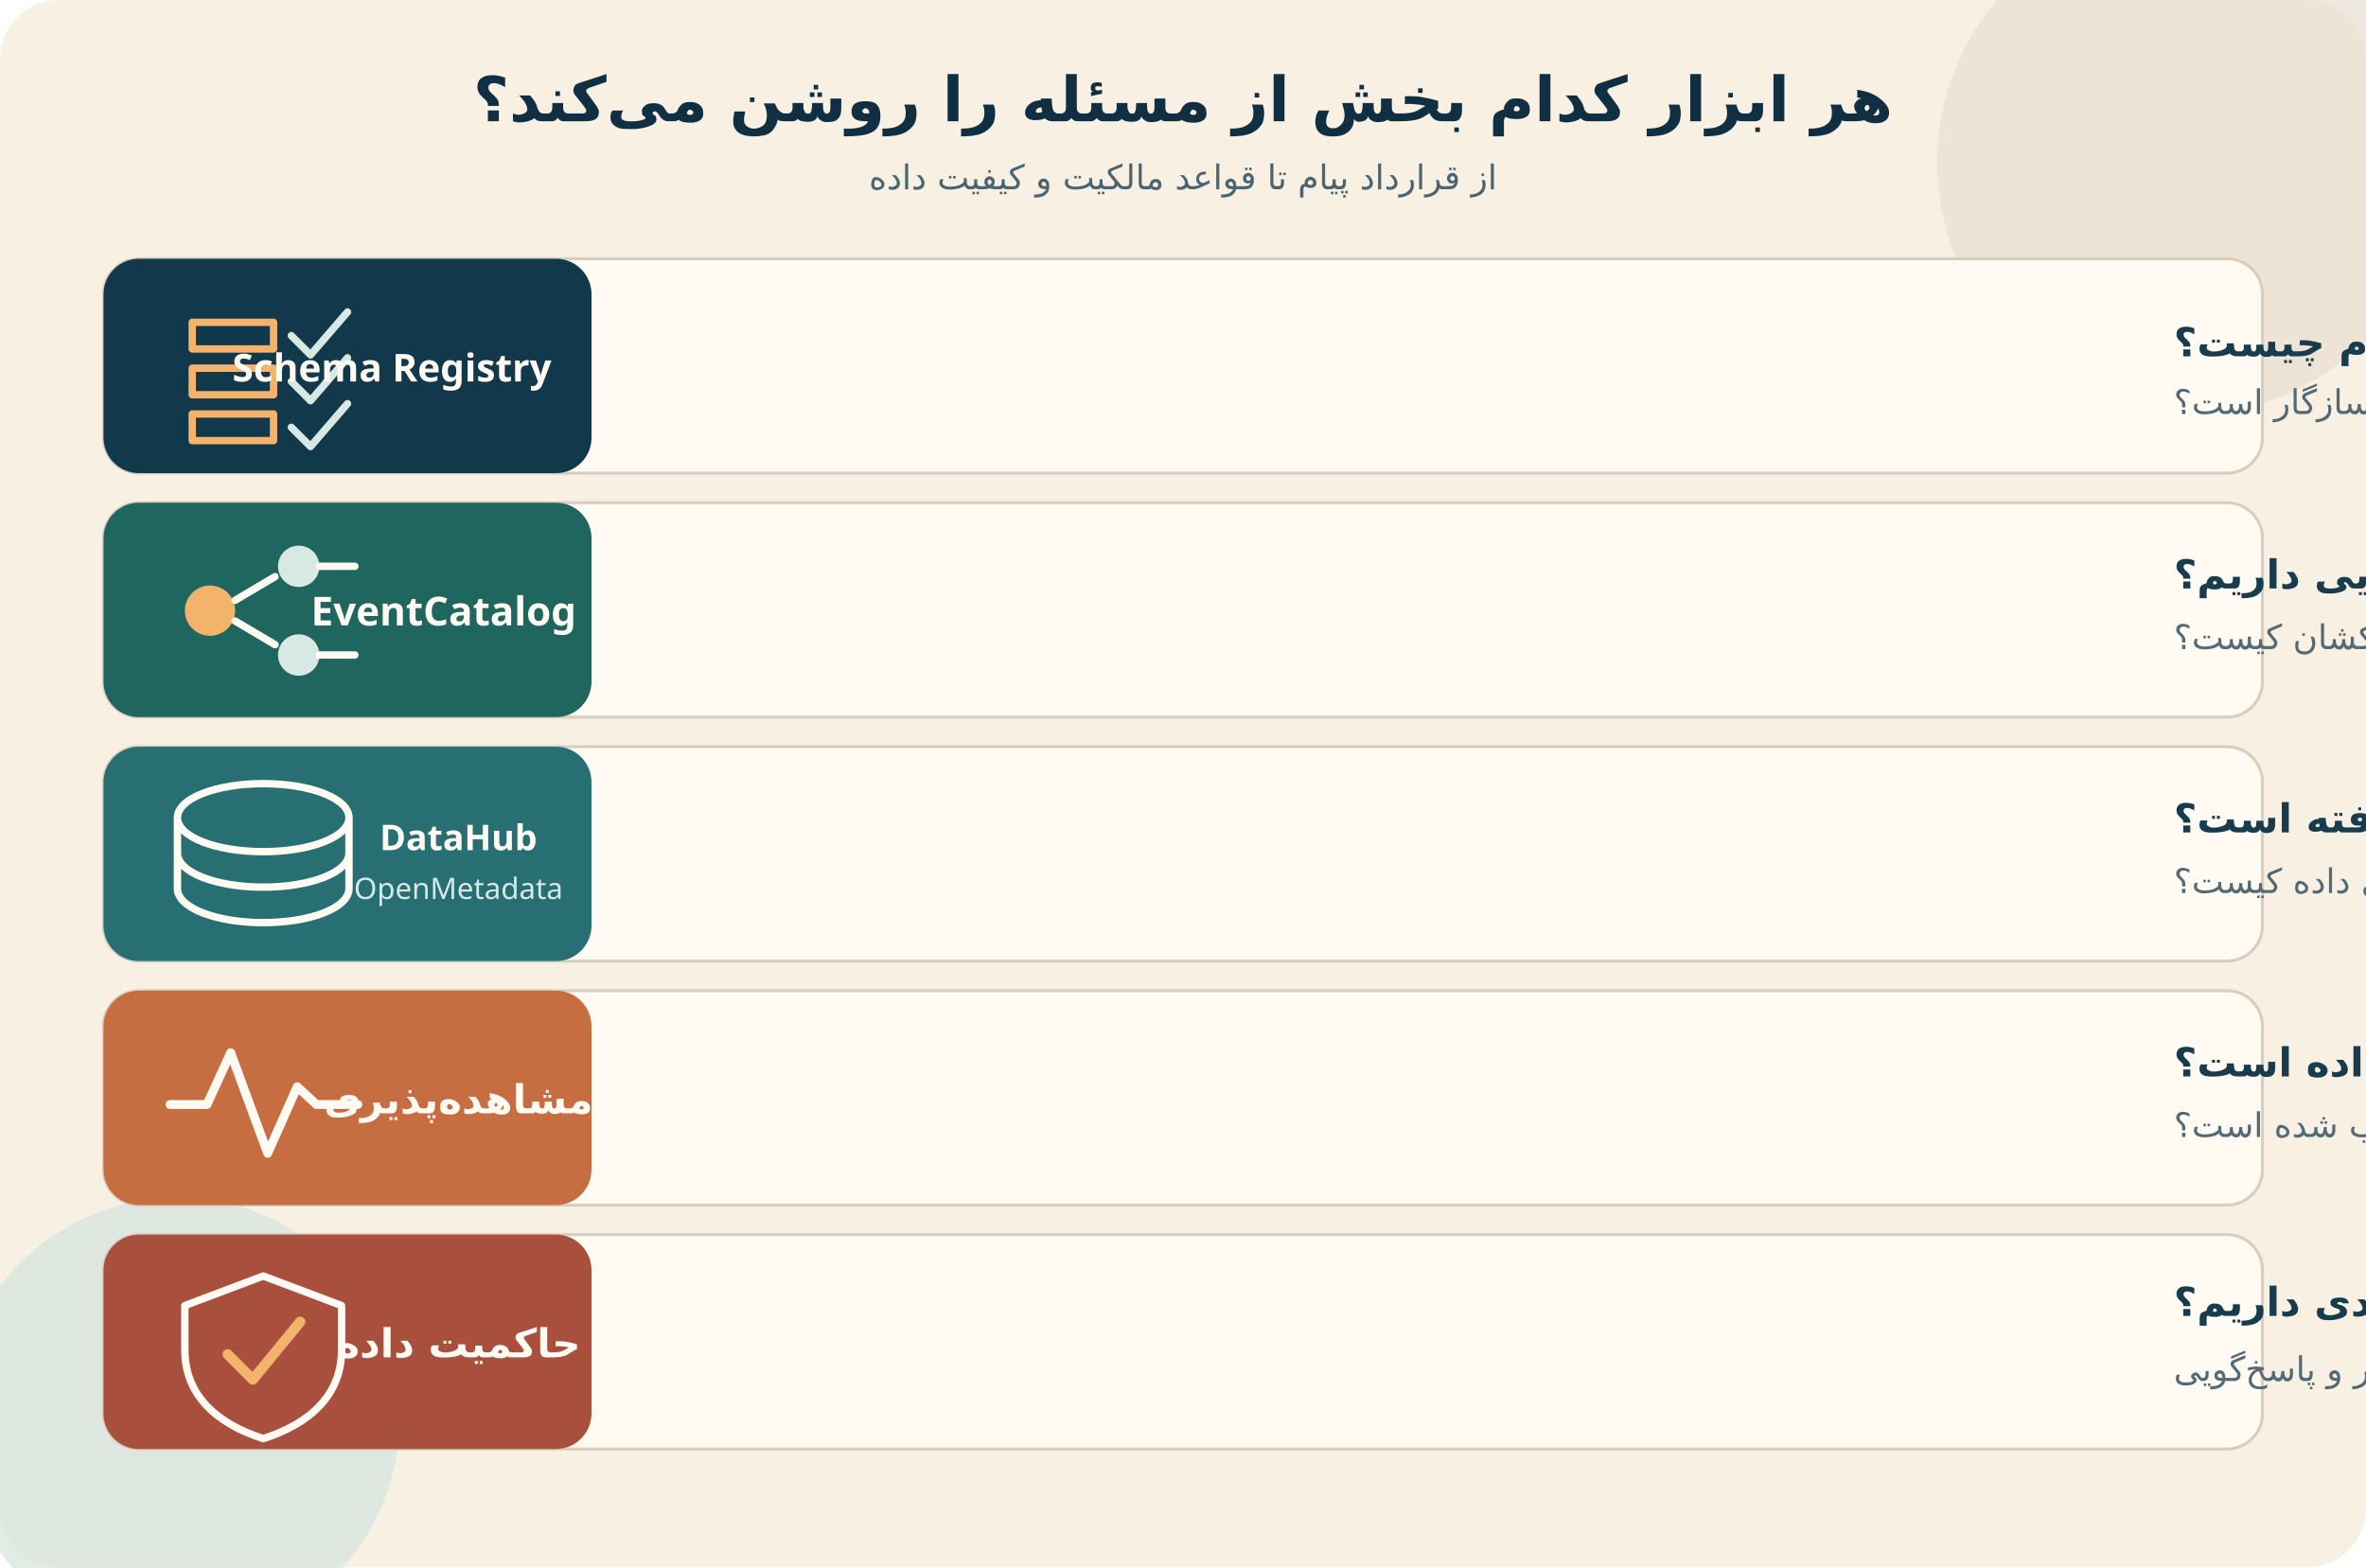
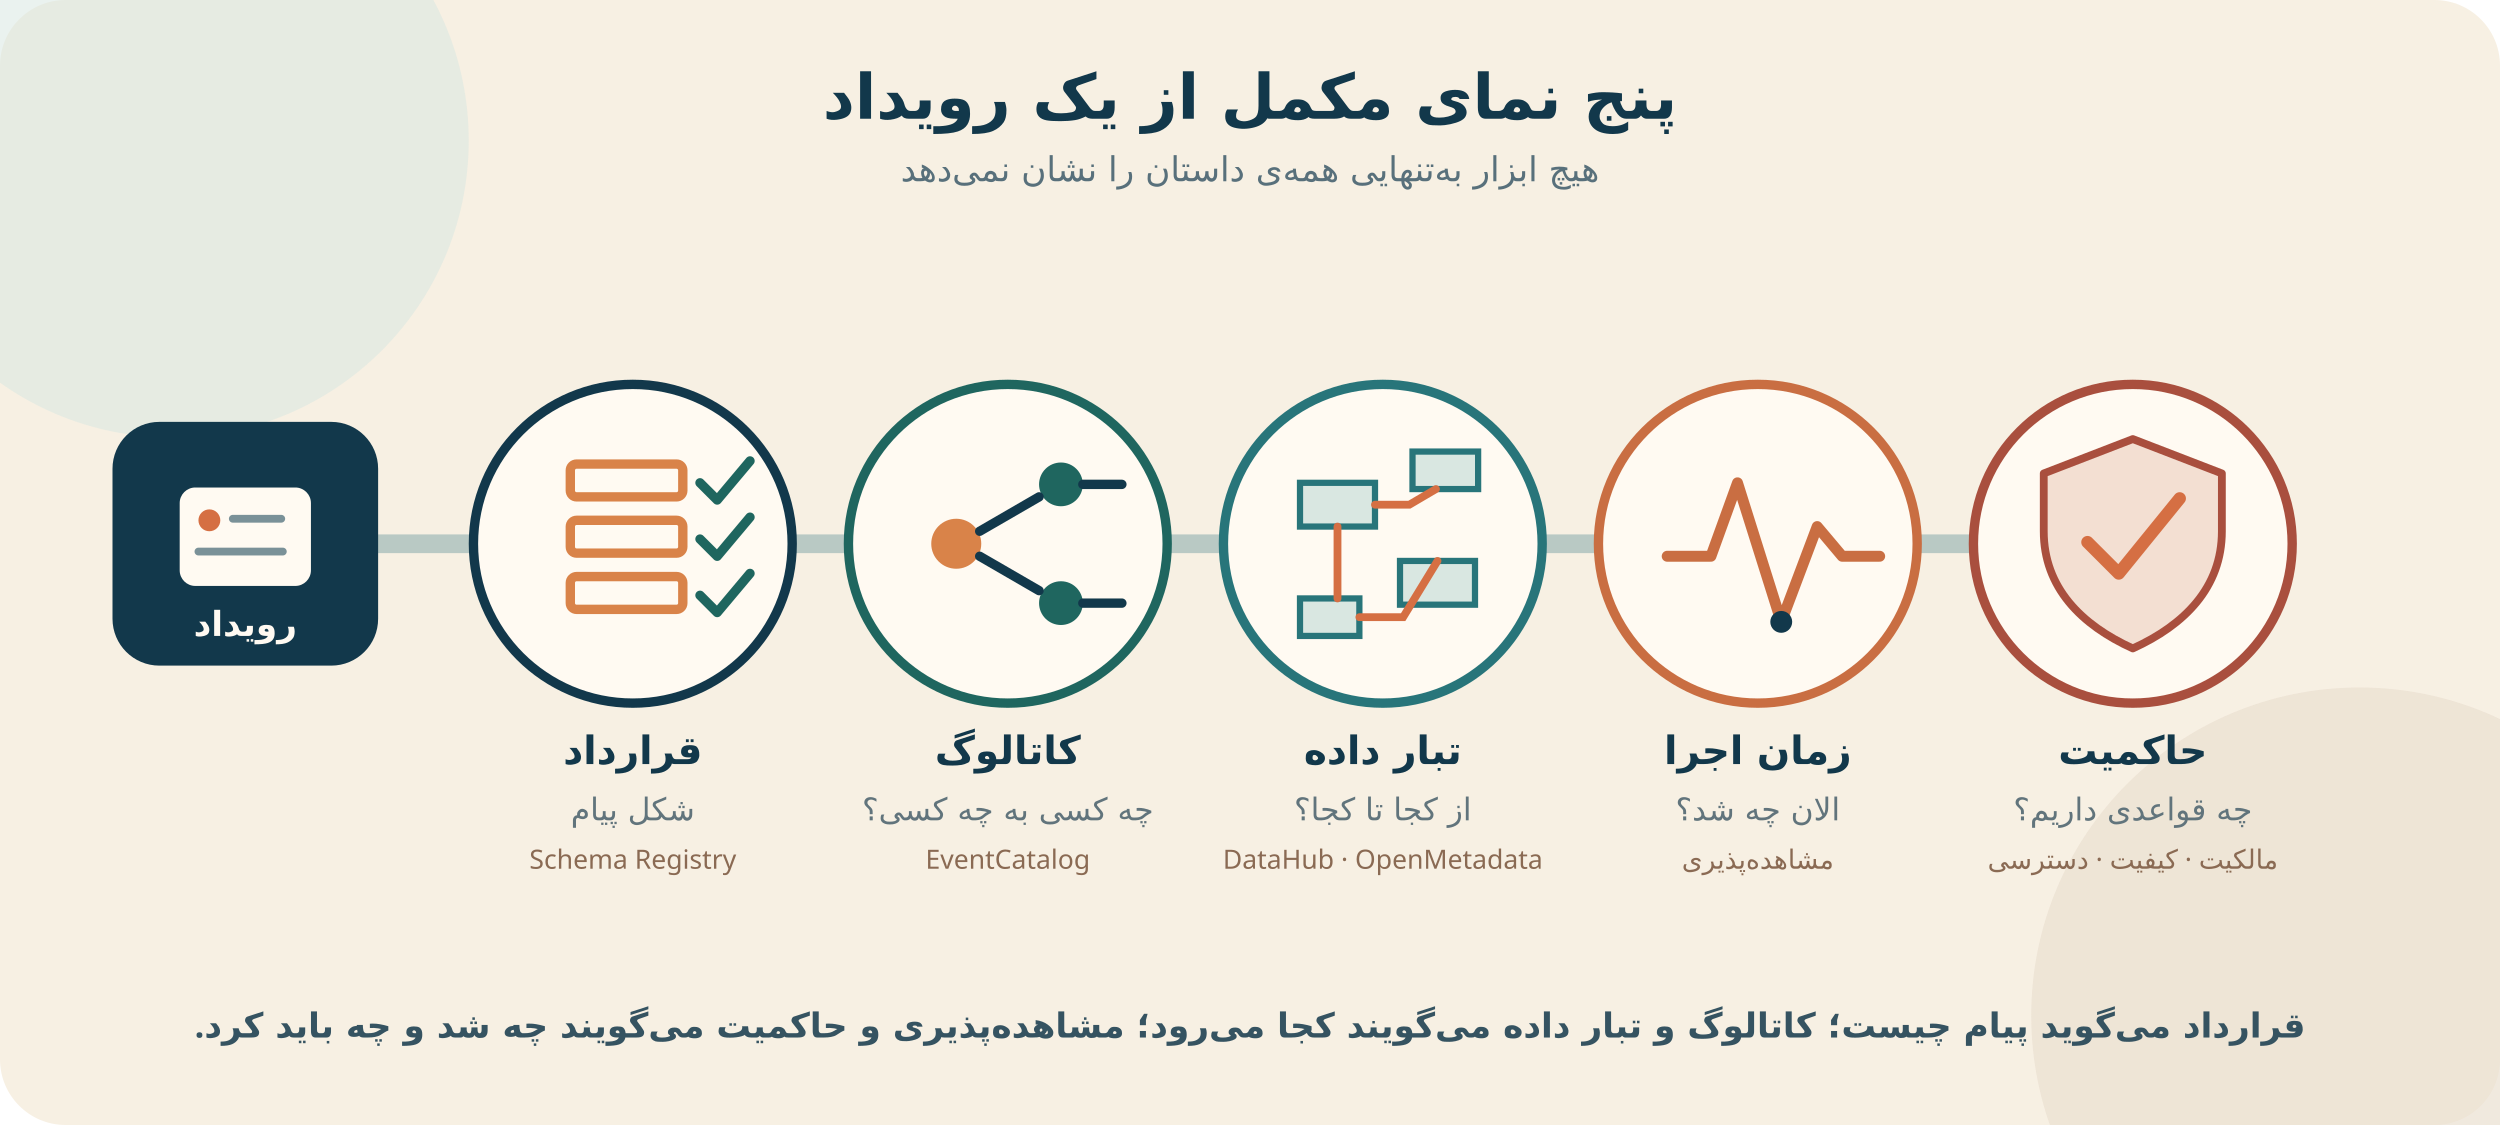
- <svg xmlns="http://www.w3.org/2000/svg" width="1600" height="1060" viewBox="0 0 1600 1060" role="img" aria-labelledby="title desc">
-   <rect width="1600" height="1060" rx="40" fill="#f7f0e3" />
-   <circle cx="1480" cy="110" r="170" fill="#e8ded0" opacity=".7" />
-   <circle cx="120" cy="960" r="150" fill="#d7e5df" opacity=".75" />
+ <svg xmlns="http://www.w3.org/2000/svg" width="1600" height="720" viewBox="0 0 1600 720" role="img" aria-labelledby="title desc">
+   <rect width="1600" height="720" rx="42" fill="#f7f0e3" />
+   <circle cx="110" cy="90" r="190" fill="#d9e7e1" opacity=".55" />
+   <circle cx="1510" cy="650" r="210" fill="#eadfd0" opacity=".7" />
  <g font-family="Vazirmatn, IRANSans, Tahoma, sans-serif">
-     <text x="800" y="82" text-anchor="middle" font-size="42" font-weight="700" fill="#102f43">هر ابزار کدام بخش از مسئله را روشن می‌کند؟</text>
-     <text x="800" y="128" text-anchor="middle" font-size="23" fill="#4b6471">از قرارداد پیام تا قواعد مالکیت و کیفیت داده</text>
-     <g transform="translate(70 175)">
-       <rect width="1460" height="145" rx="24" fill="#fffaf2" stroke="#d8cdbf" stroke-width="2" />
-       <rect width="330" height="145" rx="24" fill="#12384b" />
-       <path d="M60 43h55v18H60zm0 31h55v18H60zm0 31h55v18H60z" fill="none" stroke="#f3b36b" stroke-width="5" stroke-linejoin="round" />
-       <path d="M127 52l13 13 25-29M127 83l13 13 25-29M127 114l13 13 25-29" fill="none" stroke="#d8e8e2" stroke-width="5" stroke-linecap="round" stroke-linejoin="round" />
-       <text x="195" y="83" text-anchor="middle" font-size="26" font-weight="700" fill="#fffaf2">Schema Registry</text>
-       <text x="1400" y="66" text-anchor="end" direction="rtl" font-size="27" font-weight="700" fill="#173c4d">شکل معتبر پیام چیست؟</text>
-       <text x="1400" y="105" text-anchor="end" direction="rtl" font-size="23" fill="#536a75">آیا تغییر شِما با نسخه‌های قبلی سازگار است؟</text>
+     <text x="800" y="76" text-anchor="middle" font-size="40" font-weight="700" fill="#12384b">پنج نمای مکمل از یک رویداد</text>
+     <text x="800" y="116" text-anchor="middle" font-size="22" fill="#58707b">هیچ ابزار به‌تنهایی همه‌ی داستان را نشان نمی‌دهد</text>
+     <path d="M170 348H1430" fill="none" stroke="#b9c9c4" stroke-width="12" stroke-linecap="round" />
+     <path d="M1404 330l32 18-32 18" fill="none" stroke="#b9c9c4" stroke-width="10" stroke-linecap="round" stroke-linejoin="round" />
+     <g transform="translate(72 270)">
+       <rect width="170" height="156" rx="30" fill="#12384b" />
+       <rect x="43" y="42" width="84" height="63" rx="10" fill="#fffaf2" />
+       <circle cx="62" cy="63" r="7" fill="#d56f43" />
+       <path d="M77 62h31M55 83h54" stroke="#7a9198" stroke-width="5" stroke-linecap="round" />
+       <text x="85" y="137" text-anchor="middle" direction="rtl" font-size="22" font-weight="700" fill="#fffaf2">رویداد</text>
    </g>
-     <g transform="translate(70 340)">
-       <rect width="1460" height="145" rx="24" fill="#fffaf2" stroke="#d8cdbf" stroke-width="2" />
-       <rect width="330" height="145" rx="24" fill="#1f665f" />
-       <circle cx="72" cy="73" r="17" fill="#f3b36b" />
-       <circle cx="132" cy="43" r="14" fill="#d8e8e2" />
-       <circle cx="132" cy="103" r="14" fill="#d8e8e2" />
-       <path d="M89 66l27-16M89 80l27 16M146 43h24M146 103h24" stroke="#fffaf2" stroke-width="5" stroke-linecap="round" />
-       <text x="230" y="83" text-anchor="middle" font-size="27" font-weight="700" fill="#fffaf2">EventCatalog</text>
-       <text x="1400" y="58" text-anchor="end" direction="rtl" font-size="27" font-weight="700" fill="#173c4d">چه رویدادهایی داریم؟</text>
-       <text x="1400" y="99" text-anchor="end" direction="rtl" font-size="23" fill="#536a75">چه کسی آن‌ها را تولید یا مصرف می‌کند و مالکشان کیست؟</text>
+     <g transform="translate(300 205)">
+       <circle cx="105" cy="143" r="102" fill="#fffaf2" stroke="#12384b" stroke-width="6" />
+       <rect x="65" y="92" width="72" height="21" rx="4" fill="none" stroke="#d98349" stroke-width="6" />
+       <rect x="65" y="128" width="72" height="21" rx="4" fill="none" stroke="#d98349" stroke-width="6" />
+       <rect x="65" y="164" width="72" height="21" rx="4" fill="none" stroke="#d98349" stroke-width="6" />
+       <path d="M148 104l11 11 21-25M148 140l11 11 21-25M148 176l11 11 21-25" fill="none" stroke="#1f665f" stroke-width="6" stroke-linecap="round" stroke-linejoin="round" />
+       <text x="105" y="284" text-anchor="middle" direction="rtl" font-size="25" font-weight="700" fill="#12384b">قرارداد</text>
+       <text x="105" y="320" text-anchor="middle" direction="rtl" font-size="20" fill="#61747c">شکل پیام</text>
+       <text x="105" y="351" text-anchor="middle" font-size="17" fill="#8a6a53">Schema Registry</text>
    </g>
-     <g transform="translate(70 505)">
-       <rect width="1460" height="145" rx="24" fill="#fffaf2" stroke="#d8cdbf" stroke-width="2" />
-       <rect width="330" height="145" rx="24" fill="#276f73" />
-       <path d="M50 48c0-13 26-23 58-23s58 10 58 23-26 23-58 23-58-10-58-23zm0 0v48c0 13 26 23 58 23s58-10 58-23V48M50 72c0 13 26 23 58 23s58-10 58-23" fill="none" stroke="#fffaf2" stroke-width="5" />
-       <text x="240" y="70" text-anchor="middle" font-size="24" font-weight="700" fill="#fffaf2">DataHub</text>
-       <text x="240" y="103" text-anchor="middle" font-size="20" fill="#d8e8e2">OpenMetadata</text>
-       <text x="1400" y="58" text-anchor="end" direction="rtl" font-size="27" font-weight="700" fill="#173c4d">داده از کجا آمده و کجا رفته است؟</text>
-       <text x="1400" y="99" text-anchor="end" direction="rtl" font-size="23" fill="#536a75">چه معنایی دارد و مالک دارایی‌های داده کیست؟</text>
+     <g transform="translate(540 205)">
+       <circle cx="105" cy="143" r="102" fill="#fffaf2" stroke="#1f665f" stroke-width="6" />
+       <circle cx="72" cy="143" r="16" fill="#d98349" />
+       <circle cx="139" cy="105" r="14" fill="#1f665f" />
+       <circle cx="139" cy="181" r="14" fill="#1f665f" />
+       <path d="M87 135l38-22M87 151l38 22M153 105h25M153 181h25" stroke="#12384b" stroke-width="6" stroke-linecap="round" />
+       <text x="105" y="284" text-anchor="middle" direction="rtl" font-size="25" font-weight="700" fill="#12384b">کاتالوگ</text>
+       <text x="105" y="320" text-anchor="middle" direction="rtl" font-size="20" fill="#61747c">چه کسی به چه کسی؟</text>
+       <text x="105" y="351" text-anchor="middle" font-size="17" fill="#8a6a53">EventCatalog</text>
    </g>
-     <g transform="translate(70 670)">
-       <rect width="1460" height="145" rx="24" fill="#fffaf2" stroke="#d8cdbf" stroke-width="2" />
-       <rect width="330" height="145" rx="24" fill="#c66e42" />
-       <path d="M45 77h25l16-35 25 68 20-45 13 12h28" fill="none" stroke="#fffaf2" stroke-width="6" stroke-linecap="round" stroke-linejoin="round" />
-       <text x="240" y="83" text-anchor="middle" direction="rtl" font-size="27" font-weight="700" fill="#fffaf2">مشاهده‌پذیری</text>
-       <text x="1400" y="58" text-anchor="end" direction="rtl" font-size="27" font-weight="700" fill="#173c4d">الان در زمان اجرا چه رخ داده است؟</text>
-       <text x="1400" y="99" text-anchor="end" direction="rtl" font-size="23" fill="#536a75">پیام کجا کند، تکراری یا خراب شده است؟</text>
+     <g transform="translate(780 205)">
+       <circle cx="105" cy="143" r="102" fill="#fffaf2" stroke="#28757a" stroke-width="6" />
+       <path d="M52 104h48v28h-48zM116 154h48v28h-48zM52 178h38v24H52zM124 84h42v24h-42z" fill="#d9e7e1" stroke="#28757a" stroke-width="4" />
+       <path d="M100 118h22l17-10M76 132v46M90 190h28l22-36" fill="none" stroke="#d56f43" stroke-width="5" stroke-linecap="round" />
+       <text x="105" y="284" text-anchor="middle" direction="rtl" font-size="25" font-weight="700" fill="#12384b">تبار داده</text>
+       <text x="105" y="320" text-anchor="middle" direction="rtl" font-size="20" fill="#61747c">از کجا تا کجا؟</text>
+       <text x="105" y="351" text-anchor="middle" font-size="17" fill="#8a6a53">DataHub · OpenMetadata</text>
    </g>
-     <g transform="translate(70 835)">
-       <rect width="1460" height="145" rx="24" fill="#fffaf2" stroke="#d8cdbf" stroke-width="2" />
-       <rect width="330" height="145" rx="24" fill="#a94f3e" />
-       <path d="M108 28l53 20v30c0 31-22 50-53 60-31-10-53-29-53-60V48z" fill="none" stroke="#fffaf2" stroke-width="5" stroke-linejoin="round" />
-       <path d="M84 81l17 17 32-39" fill="none" stroke="#f3b36b" stroke-width="7" stroke-linecap="round" stroke-linejoin="round" />
-       <text x="240" y="83" text-anchor="middle" direction="rtl" font-size="27" font-weight="700" fill="#fffaf2">حاکمیت داده</text>
-       <text x="1400" y="55" text-anchor="end" direction="rtl" font-size="27" font-weight="700" fill="#173c4d">چه قواعدی داریم؟</text>
-       <text x="1400" y="99" text-anchor="end" direction="rtl" font-size="23" fill="#536a75">مالکیت، کیفیت، دسترسی، تغییر و پاسخ‌گویی</text>
+     <g transform="translate(1020 205)">
+       <circle cx="105" cy="143" r="102" fill="#fffaf2" stroke="#c96e42" stroke-width="6" />
+       <path d="M47 151h28l17-47 28 89 23-61 16 19h24" fill="none" stroke="#c96e42" stroke-width="7" stroke-linecap="round" stroke-linejoin="round" />
+       <circle cx="120" cy="193" r="7" fill="#12384b" />
+       <text x="105" y="284" text-anchor="middle" direction="rtl" font-size="25" font-weight="700" fill="#12384b">زمان اجرا</text>
+       <text x="105" y="320" text-anchor="middle" direction="rtl" font-size="20" fill="#61747c">الان چه شد؟</text>
+       <text x="105" y="351" text-anchor="middle" direction="rtl" font-size="17" fill="#8a6a53">مشاهده‌پذیری</text>
    </g>
+     <g transform="translate(1260 205)">
+       <circle cx="105" cy="143" r="102" fill="#fffaf2" stroke="#a94f3e" stroke-width="6" />
+       <path d="M105 76l57 22v37c0 36-24 60-57 75-33-15-57-39-57-75V98z" fill="#f3dfd2" stroke="#a94f3e" stroke-width="5" stroke-linejoin="round" />
+       <path d="M76 142l20 20 39-48" fill="none" stroke="#d56f43" stroke-width="8" stroke-linecap="round" stroke-linejoin="round" />
+       <text x="105" y="284" text-anchor="middle" direction="rtl" font-size="25" font-weight="700" fill="#12384b">حاکمیت</text>
+       <text x="105" y="320" text-anchor="middle" direction="rtl" font-size="20" fill="#61747c">چه قواعدی داریم؟</text>
+       <text x="105" y="351" text-anchor="middle" direction="rtl" font-size="17" fill="#8a6a53">مالکیت · کیفیت · دسترسی</text>
+     </g>
+     <text x="800" y="664" text-anchor="middle" direction="rtl" font-size="22" font-weight="600" fill="#355361">قرارداد می‌گوید پیام چیست؛ کاتالوگ و تبار داده می‌گویند کجا می‌رود؛ مشاهده‌پذیری و حاکمیت می‌گویند چه شد و چه باید کرد.</text>
  </g>
</svg>
